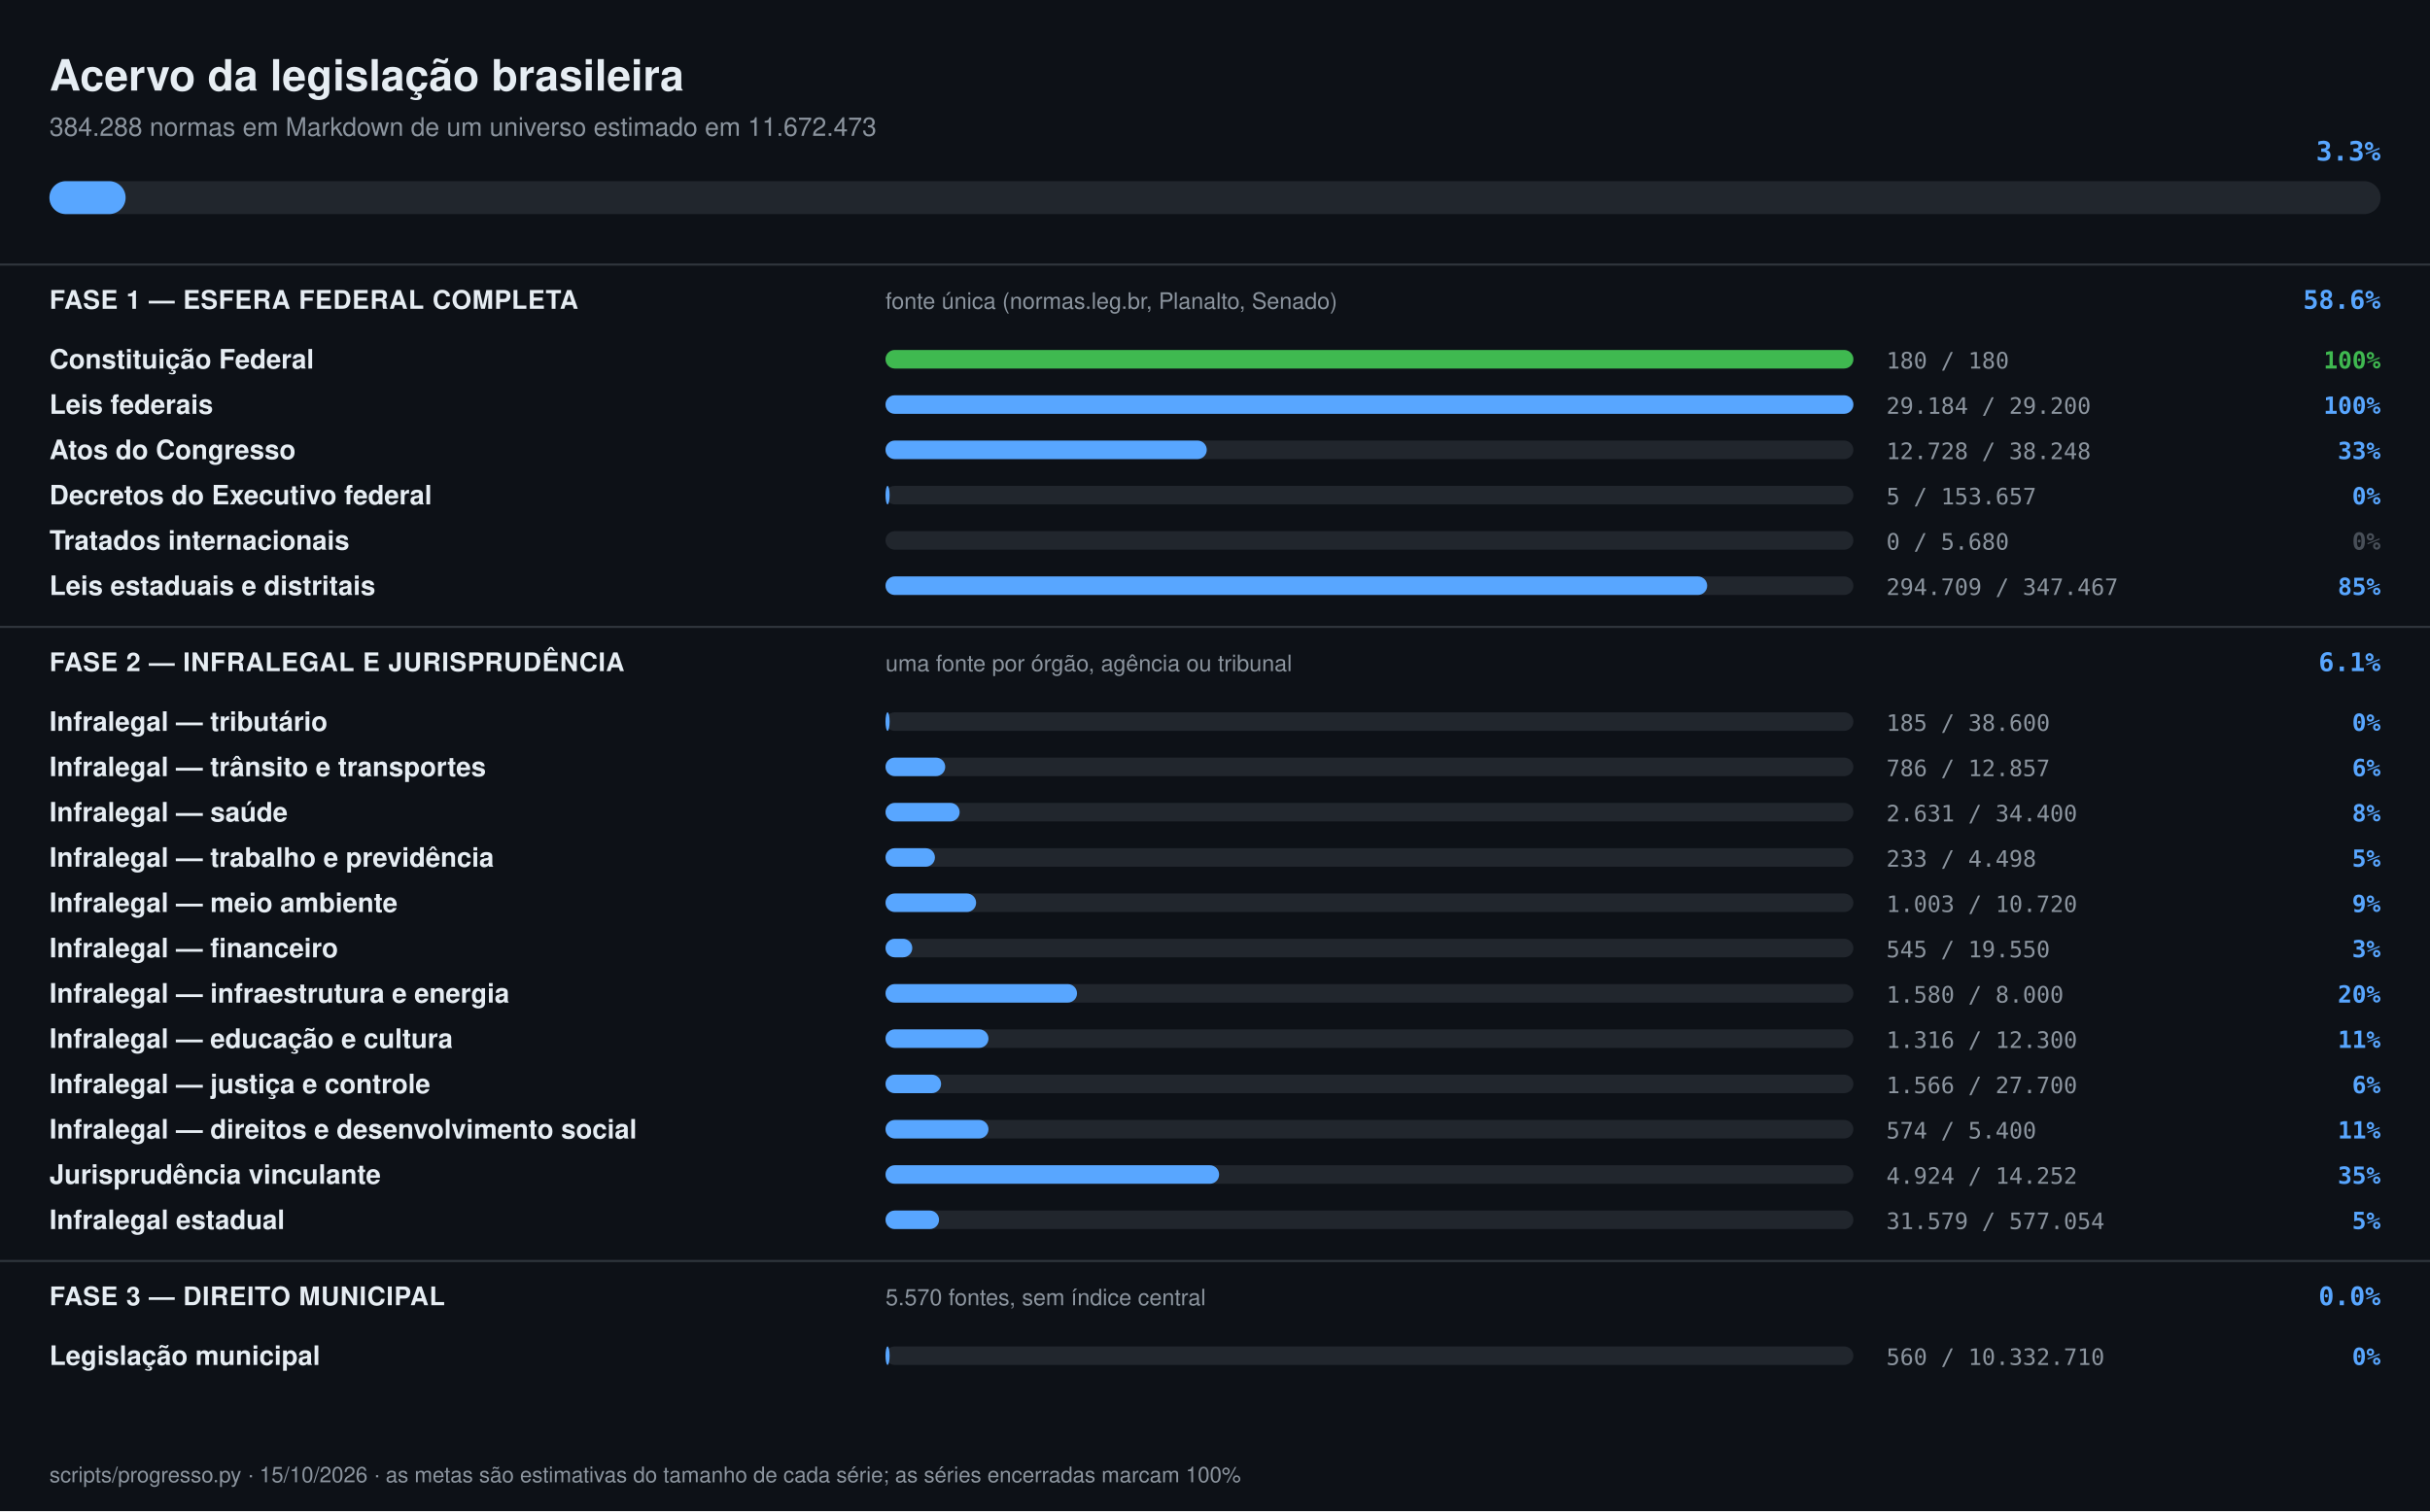
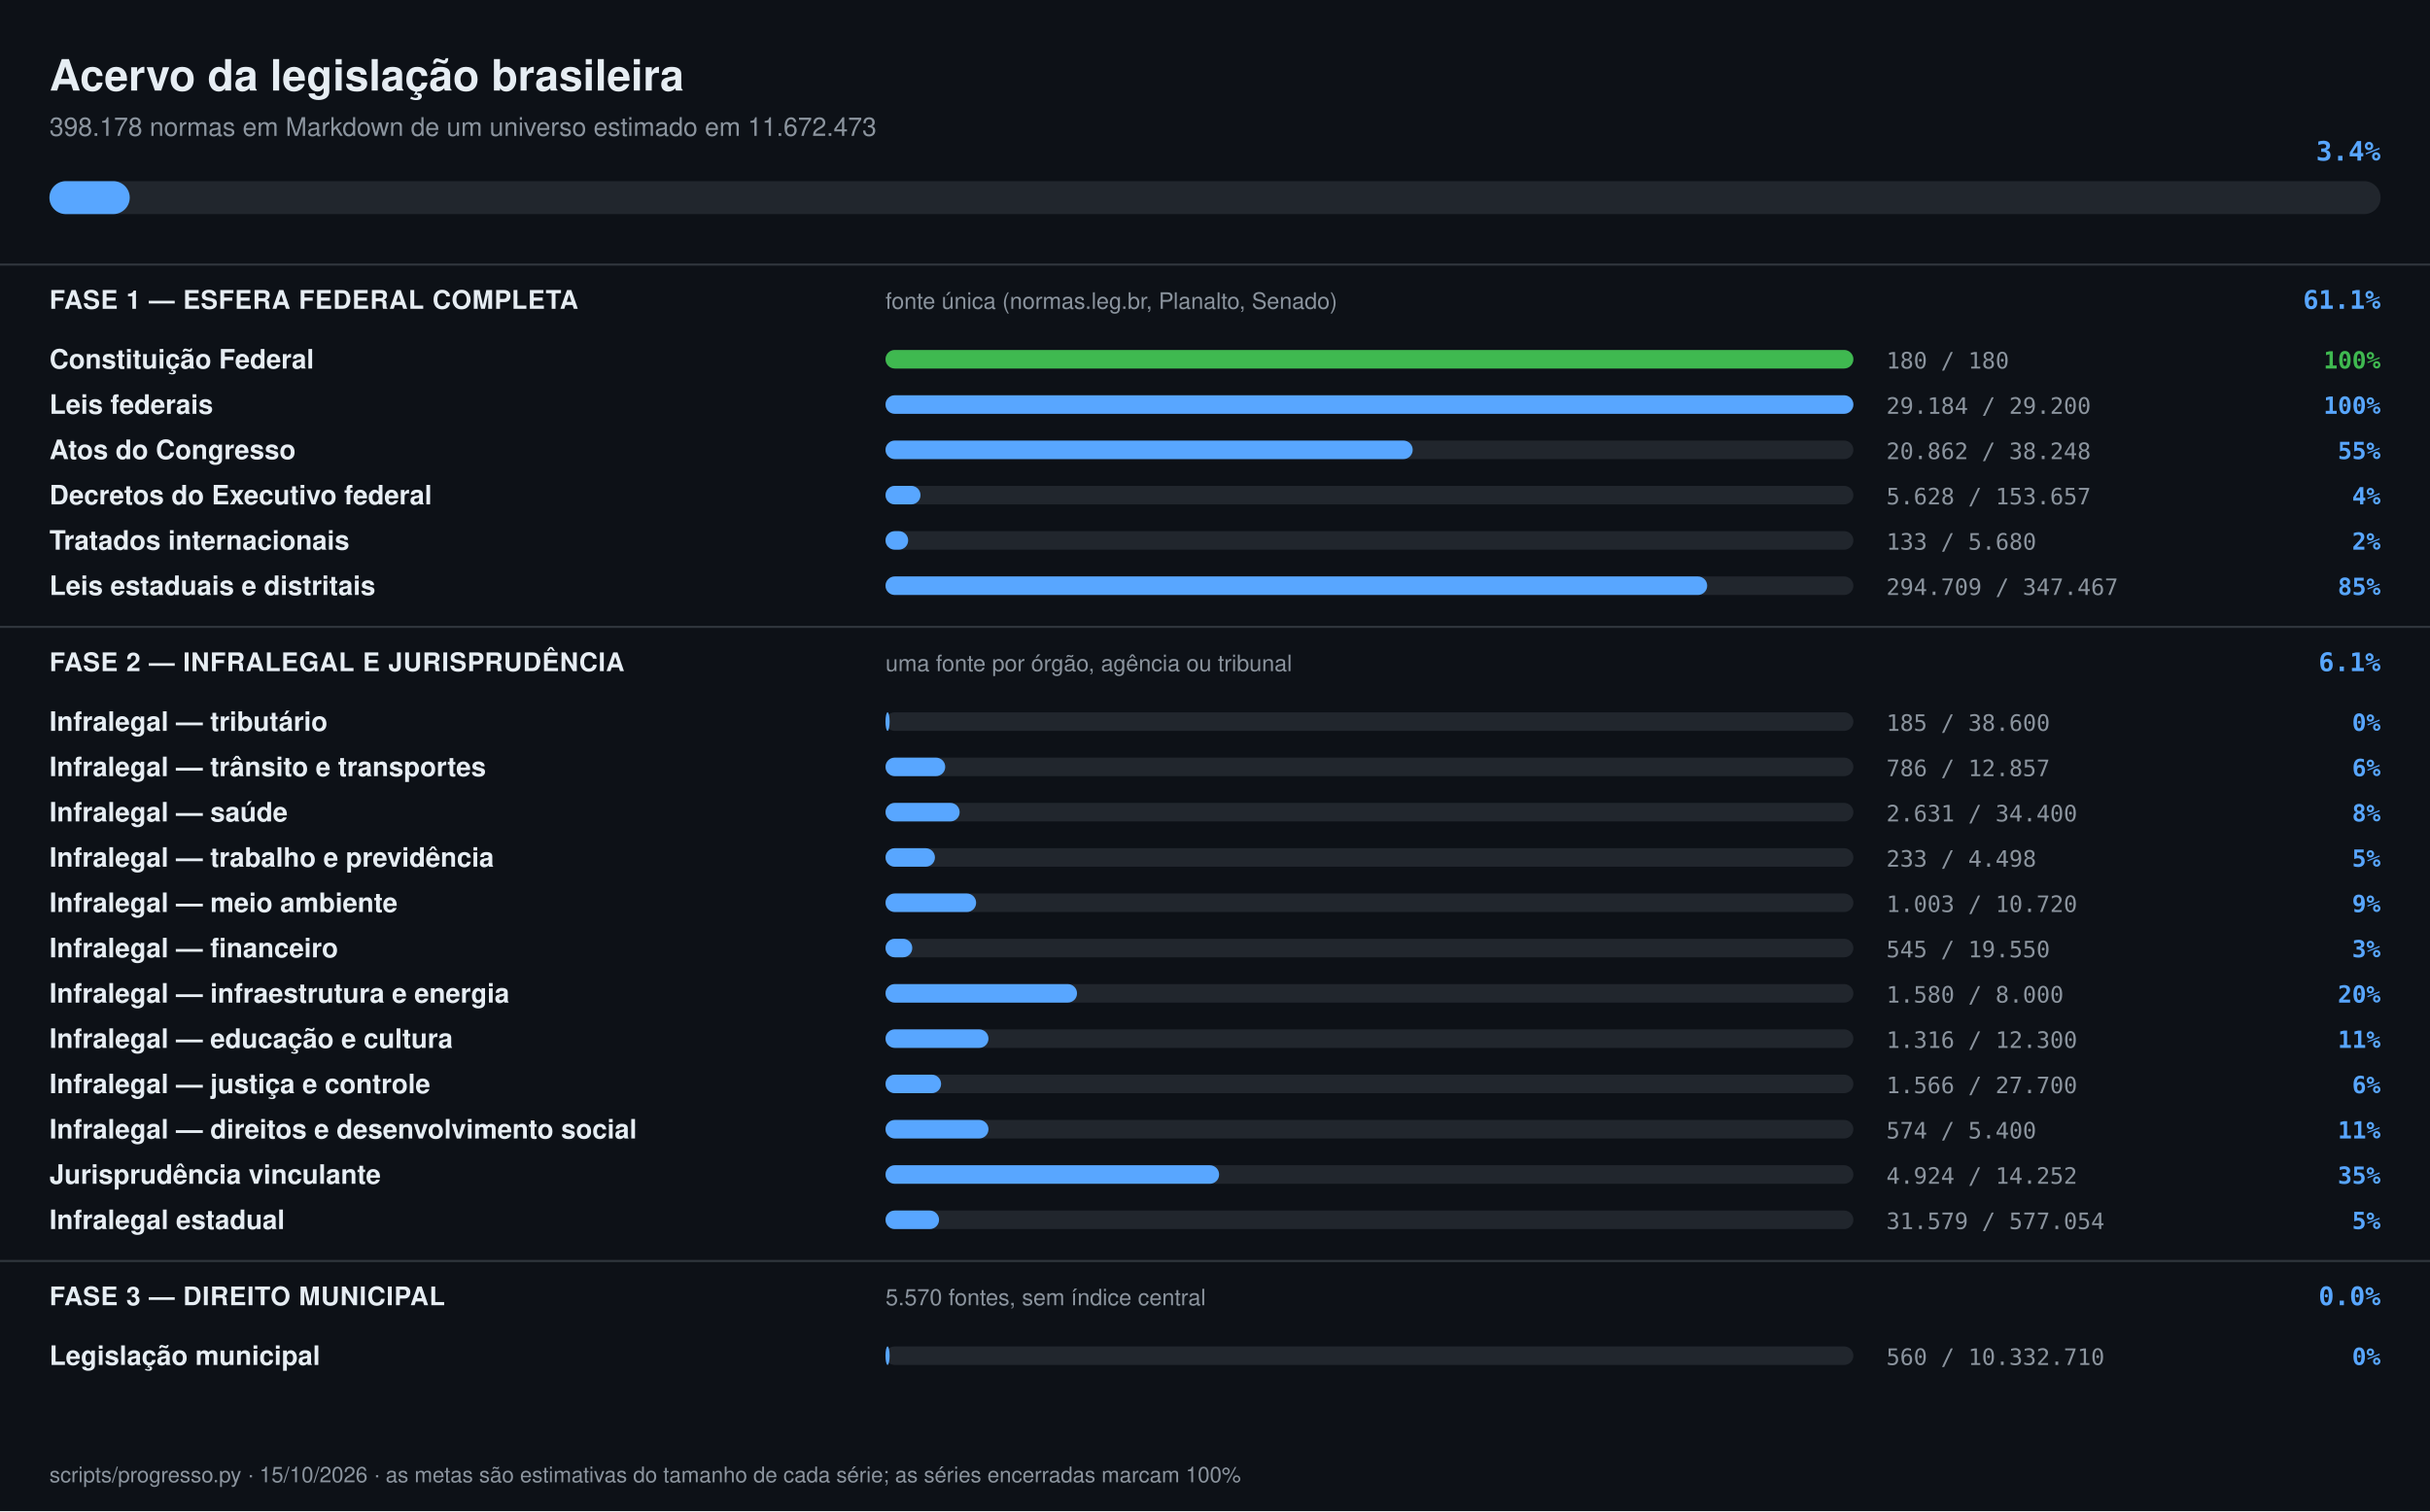
<svg xmlns="http://www.w3.org/2000/svg" width="1180" height="734" viewBox="0 0 1180 734" font-family="-apple-system,Segoe UI,Helvetica,Arial,sans-serif">
  <rect width="1180" height="734" fill="#0d1117" />
  <text x="24" y="44" font-size="21" font-weight="700" fill="#e6edf3">Acervo da legislação brasileira</text>
-   <text x="24" y="66" font-size="12.5" fill="#8b949e">384.288 normas em Markdown de um universo estimado em 11.672.473</text>
+   <text x="24" y="66" font-size="12.5" fill="#8b949e">398.178 normas em Markdown de um universo estimado em 11.672.473</text>
  <rect x="24" y="88" width="1132" height="16" rx="8" fill="#21262d" />
-   <rect x="24" y="88" width="37" height="16" rx="8" fill="#58a6ff" />
-   <text x="1156" y="78" font-size="13" text-anchor="end" font-weight="700" fill="#58a6ff" font-family="ui-monospace,monospace">3.3%</text>
+   <rect x="24" y="88" width="39" height="16" rx="8" fill="#58a6ff" />
+   <text x="1156" y="78" font-size="13" text-anchor="end" font-weight="700" fill="#58a6ff" font-family="ui-monospace,monospace">3.4%</text>
  <rect x="0" y="128" width="1180" height="1" fill="#30363d" />
  <text x="24" y="150" font-size="12.5" font-weight="700" fill="#e6edf3" letter-spacing="0.3">FASE 1 — ESFERA FEDERAL COMPLETA</text>
  <text x="430" y="150" font-size="11" fill="#8b949e">fonte única (normas.leg.br, Planalto, Senado)</text>
-   <text x="1156" y="150" font-size="12.5" text-anchor="end" font-weight="700" fill="#58a6ff" font-family="ui-monospace,monospace">58.6%</text>
+   <text x="1156" y="150" font-size="12.5" text-anchor="end" font-weight="700" fill="#58a6ff" font-family="ui-monospace,monospace">61.1%</text>
  <text x="24" y="179" font-size="13" font-weight="600" fill="#e6edf3">Constituição Federal</text>
  <rect x="430" y="170" width="470" height="9" rx="4.5" fill="#21262d" />
  <rect x="430" y="170" width="470" height="9" rx="4.5" fill="#3fb950" />
  <text x="916" y="179" font-size="11" fill="#8b949e" font-family="ui-monospace,monospace">180 / 180</text>
  <text x="1156" y="179" font-size="11.5" text-anchor="end" font-weight="600" fill="#3fb950" font-family="ui-monospace,monospace">100%</text>
  <text x="24" y="201" font-size="13" font-weight="600" fill="#e6edf3">Leis federais</text>
  <rect x="430" y="192" width="470" height="9" rx="4.5" fill="#21262d" />
  <rect x="430" y="192" width="470" height="9" rx="4.5" fill="#58a6ff" />
  <text x="916" y="201" font-size="11" fill="#8b949e" font-family="ui-monospace,monospace">29.184 / 29.200</text>
  <text x="1156" y="201" font-size="11.5" text-anchor="end" font-weight="600" fill="#58a6ff" font-family="ui-monospace,monospace">100%</text>
  <text x="24" y="223" font-size="13" font-weight="600" fill="#e6edf3">Atos do Congresso</text>
  <rect x="430" y="214" width="470" height="9" rx="4.5" fill="#21262d" />
-   <rect x="430" y="214" width="156" height="9" rx="4.5" fill="#58a6ff" />
-   <text x="916" y="223" font-size="11" fill="#8b949e" font-family="ui-monospace,monospace">12.728 / 38.248</text>
-   <text x="1156" y="223" font-size="11.5" text-anchor="end" font-weight="600" fill="#58a6ff" font-family="ui-monospace,monospace">33%</text>
+   <rect x="430" y="214" width="256" height="9" rx="4.5" fill="#58a6ff" />
+   <text x="916" y="223" font-size="11" fill="#8b949e" font-family="ui-monospace,monospace">20.862 / 38.248</text>
+   <text x="1156" y="223" font-size="11.5" text-anchor="end" font-weight="600" fill="#58a6ff" font-family="ui-monospace,monospace">55%</text>
  <text x="24" y="245" font-size="13" font-weight="600" fill="#e6edf3">Decretos do Executivo federal</text>
  <rect x="430" y="236" width="470" height="9" rx="4.5" fill="#21262d" />
-   <rect x="430" y="236" width="2" height="9" rx="4.5" fill="#58a6ff" />
-   <text x="916" y="245" font-size="11" fill="#8b949e" font-family="ui-monospace,monospace">5 / 153.657</text>
-   <text x="1156" y="245" font-size="11.5" text-anchor="end" font-weight="600" fill="#58a6ff" font-family="ui-monospace,monospace">0%</text>
+   <rect x="430" y="236" width="17" height="9" rx="4.5" fill="#58a6ff" />
+   <text x="916" y="245" font-size="11" fill="#8b949e" font-family="ui-monospace,monospace">5.628 / 153.657</text>
+   <text x="1156" y="245" font-size="11.5" text-anchor="end" font-weight="600" fill="#58a6ff" font-family="ui-monospace,monospace">4%</text>
  <text x="24" y="267" font-size="13" font-weight="600" fill="#e6edf3">Tratados internacionais</text>
  <rect x="430" y="258" width="470" height="9" rx="4.5" fill="#21262d" />
-   <text x="916" y="267" font-size="11" fill="#8b949e" font-family="ui-monospace,monospace">0 / 5.680</text>
-   <text x="1156" y="267" font-size="11.5" text-anchor="end" font-weight="600" fill="#484f58" font-family="ui-monospace,monospace">0%</text>
+   <rect x="430" y="258" width="11" height="9" rx="4.5" fill="#58a6ff" />
+   <text x="916" y="267" font-size="11" fill="#8b949e" font-family="ui-monospace,monospace">133 / 5.680</text>
+   <text x="1156" y="267" font-size="11.5" text-anchor="end" font-weight="600" fill="#58a6ff" font-family="ui-monospace,monospace">2%</text>
  <text x="24" y="289" font-size="13" font-weight="600" fill="#e6edf3">Leis estaduais e distritais</text>
  <rect x="430" y="280" width="470" height="9" rx="4.5" fill="#21262d" />
  <rect x="430" y="280" width="399" height="9" rx="4.5" fill="#58a6ff" />
  <text x="916" y="289" font-size="11" fill="#8b949e" font-family="ui-monospace,monospace">294.709 / 347.467</text>
  <text x="1156" y="289" font-size="11.5" text-anchor="end" font-weight="600" fill="#58a6ff" font-family="ui-monospace,monospace">85%</text>
  <rect x="0" y="304" width="1180" height="1" fill="#30363d" />
  <text x="24" y="326" font-size="12.5" font-weight="700" fill="#e6edf3" letter-spacing="0.3">FASE 2 — INFRALEGAL E JURISPRUDÊNCIA</text>
  <text x="430" y="326" font-size="11" fill="#8b949e">uma fonte por órgão, agência ou tribunal</text>
  <text x="1156" y="326" font-size="12.5" text-anchor="end" font-weight="700" fill="#58a6ff" font-family="ui-monospace,monospace">6.1%</text>
  <text x="24" y="355" font-size="13" font-weight="600" fill="#e6edf3">Infralegal — tributário</text>
  <rect x="430" y="346" width="470" height="9" rx="4.5" fill="#21262d" />
  <rect x="430" y="346" width="2" height="9" rx="4.5" fill="#58a6ff" />
  <text x="916" y="355" font-size="11" fill="#8b949e" font-family="ui-monospace,monospace">185 / 38.600</text>
  <text x="1156" y="355" font-size="11.5" text-anchor="end" font-weight="600" fill="#58a6ff" font-family="ui-monospace,monospace">0%</text>
  <text x="24" y="377" font-size="13" font-weight="600" fill="#e6edf3">Infralegal — trânsito e transportes</text>
  <rect x="430" y="368" width="470" height="9" rx="4.5" fill="#21262d" />
  <rect x="430" y="368" width="29" height="9" rx="4.5" fill="#58a6ff" />
  <text x="916" y="377" font-size="11" fill="#8b949e" font-family="ui-monospace,monospace">786 / 12.857</text>
  <text x="1156" y="377" font-size="11.5" text-anchor="end" font-weight="600" fill="#58a6ff" font-family="ui-monospace,monospace">6%</text>
  <text x="24" y="399" font-size="13" font-weight="600" fill="#e6edf3">Infralegal — saúde</text>
  <rect x="430" y="390" width="470" height="9" rx="4.5" fill="#21262d" />
  <rect x="430" y="390" width="36" height="9" rx="4.5" fill="#58a6ff" />
  <text x="916" y="399" font-size="11" fill="#8b949e" font-family="ui-monospace,monospace">2.631 / 34.400</text>
  <text x="1156" y="399" font-size="11.5" text-anchor="end" font-weight="600" fill="#58a6ff" font-family="ui-monospace,monospace">8%</text>
  <text x="24" y="421" font-size="13" font-weight="600" fill="#e6edf3">Infralegal — trabalho e previdência</text>
  <rect x="430" y="412" width="470" height="9" rx="4.5" fill="#21262d" />
  <rect x="430" y="412" width="24" height="9" rx="4.5" fill="#58a6ff" />
  <text x="916" y="421" font-size="11" fill="#8b949e" font-family="ui-monospace,monospace">233 / 4.498</text>
  <text x="1156" y="421" font-size="11.5" text-anchor="end" font-weight="600" fill="#58a6ff" font-family="ui-monospace,monospace">5%</text>
  <text x="24" y="443" font-size="13" font-weight="600" fill="#e6edf3">Infralegal — meio ambiente</text>
  <rect x="430" y="434" width="470" height="9" rx="4.5" fill="#21262d" />
  <rect x="430" y="434" width="44" height="9" rx="4.5" fill="#58a6ff" />
  <text x="916" y="443" font-size="11" fill="#8b949e" font-family="ui-monospace,monospace">1.003 / 10.720</text>
  <text x="1156" y="443" font-size="11.5" text-anchor="end" font-weight="600" fill="#58a6ff" font-family="ui-monospace,monospace">9%</text>
  <text x="24" y="465" font-size="13" font-weight="600" fill="#e6edf3">Infralegal — financeiro</text>
  <rect x="430" y="456" width="470" height="9" rx="4.5" fill="#21262d" />
  <rect x="430" y="456" width="13" height="9" rx="4.5" fill="#58a6ff" />
  <text x="916" y="465" font-size="11" fill="#8b949e" font-family="ui-monospace,monospace">545 / 19.550</text>
  <text x="1156" y="465" font-size="11.5" text-anchor="end" font-weight="600" fill="#58a6ff" font-family="ui-monospace,monospace">3%</text>
  <text x="24" y="487" font-size="13" font-weight="600" fill="#e6edf3">Infralegal — infraestrutura e energia</text>
  <rect x="430" y="478" width="470" height="9" rx="4.5" fill="#21262d" />
  <rect x="430" y="478" width="93" height="9" rx="4.5" fill="#58a6ff" />
  <text x="916" y="487" font-size="11" fill="#8b949e" font-family="ui-monospace,monospace">1.580 / 8.000</text>
  <text x="1156" y="487" font-size="11.5" text-anchor="end" font-weight="600" fill="#58a6ff" font-family="ui-monospace,monospace">20%</text>
  <text x="24" y="509" font-size="13" font-weight="600" fill="#e6edf3">Infralegal — educação e cultura</text>
  <rect x="430" y="500" width="470" height="9" rx="4.5" fill="#21262d" />
  <rect x="430" y="500" width="50" height="9" rx="4.5" fill="#58a6ff" />
  <text x="916" y="509" font-size="11" fill="#8b949e" font-family="ui-monospace,monospace">1.316 / 12.300</text>
  <text x="1156" y="509" font-size="11.5" text-anchor="end" font-weight="600" fill="#58a6ff" font-family="ui-monospace,monospace">11%</text>
  <text x="24" y="531" font-size="13" font-weight="600" fill="#e6edf3">Infralegal — justiça e controle</text>
  <rect x="430" y="522" width="470" height="9" rx="4.5" fill="#21262d" />
  <rect x="430" y="522" width="27" height="9" rx="4.5" fill="#58a6ff" />
  <text x="916" y="531" font-size="11" fill="#8b949e" font-family="ui-monospace,monospace">1.566 / 27.700</text>
  <text x="1156" y="531" font-size="11.5" text-anchor="end" font-weight="600" fill="#58a6ff" font-family="ui-monospace,monospace">6%</text>
  <text x="24" y="553" font-size="13" font-weight="600" fill="#e6edf3">Infralegal — direitos e desenvolvimento social</text>
  <rect x="430" y="544" width="470" height="9" rx="4.5" fill="#21262d" />
  <rect x="430" y="544" width="50" height="9" rx="4.5" fill="#58a6ff" />
  <text x="916" y="553" font-size="11" fill="#8b949e" font-family="ui-monospace,monospace">574 / 5.400</text>
  <text x="1156" y="553" font-size="11.5" text-anchor="end" font-weight="600" fill="#58a6ff" font-family="ui-monospace,monospace">11%</text>
  <text x="24" y="575" font-size="13" font-weight="600" fill="#e6edf3">Jurisprudência vinculante</text>
  <rect x="430" y="566" width="470" height="9" rx="4.5" fill="#21262d" />
  <rect x="430" y="566" width="162" height="9" rx="4.5" fill="#58a6ff" />
  <text x="916" y="575" font-size="11" fill="#8b949e" font-family="ui-monospace,monospace">4.924 / 14.252</text>
  <text x="1156" y="575" font-size="11.5" text-anchor="end" font-weight="600" fill="#58a6ff" font-family="ui-monospace,monospace">35%</text>
  <text x="24" y="597" font-size="13" font-weight="600" fill="#e6edf3">Infralegal estadual</text>
  <rect x="430" y="588" width="470" height="9" rx="4.5" fill="#21262d" />
  <rect x="430" y="588" width="26" height="9" rx="4.5" fill="#58a6ff" />
  <text x="916" y="597" font-size="11" fill="#8b949e" font-family="ui-monospace,monospace">31.579 / 577.054</text>
  <text x="1156" y="597" font-size="11.5" text-anchor="end" font-weight="600" fill="#58a6ff" font-family="ui-monospace,monospace">5%</text>
  <rect x="0" y="612" width="1180" height="1" fill="#30363d" />
  <text x="24" y="634" font-size="12.5" font-weight="700" fill="#e6edf3" letter-spacing="0.3">FASE 3 — DIREITO MUNICIPAL</text>
  <text x="430" y="634" font-size="11" fill="#8b949e">5.570 fontes, sem índice central</text>
  <text x="1156" y="634" font-size="12.5" text-anchor="end" font-weight="700" fill="#58a6ff" font-family="ui-monospace,monospace">0.0%</text>
  <text x="24" y="663" font-size="13" font-weight="600" fill="#e6edf3">Legislação municipal</text>
  <rect x="430" y="654" width="470" height="9" rx="4.5" fill="#21262d" />
  <rect x="430" y="654" width="2" height="9" rx="4.5" fill="#58a6ff" />
  <text x="916" y="663" font-size="11" fill="#8b949e" font-family="ui-monospace,monospace">560 / 10.332.710</text>
  <text x="1156" y="663" font-size="11.5" text-anchor="end" font-weight="600" fill="#58a6ff" font-family="ui-monospace,monospace">0%</text>
  <text x="24" y="720" font-size="10.5" fill="#8b949e">scripts/progresso.py · 15/10/2026 · as metas são estimativas do tamanho de cada série; as séries encerradas marcam 100%</text>
</svg>
